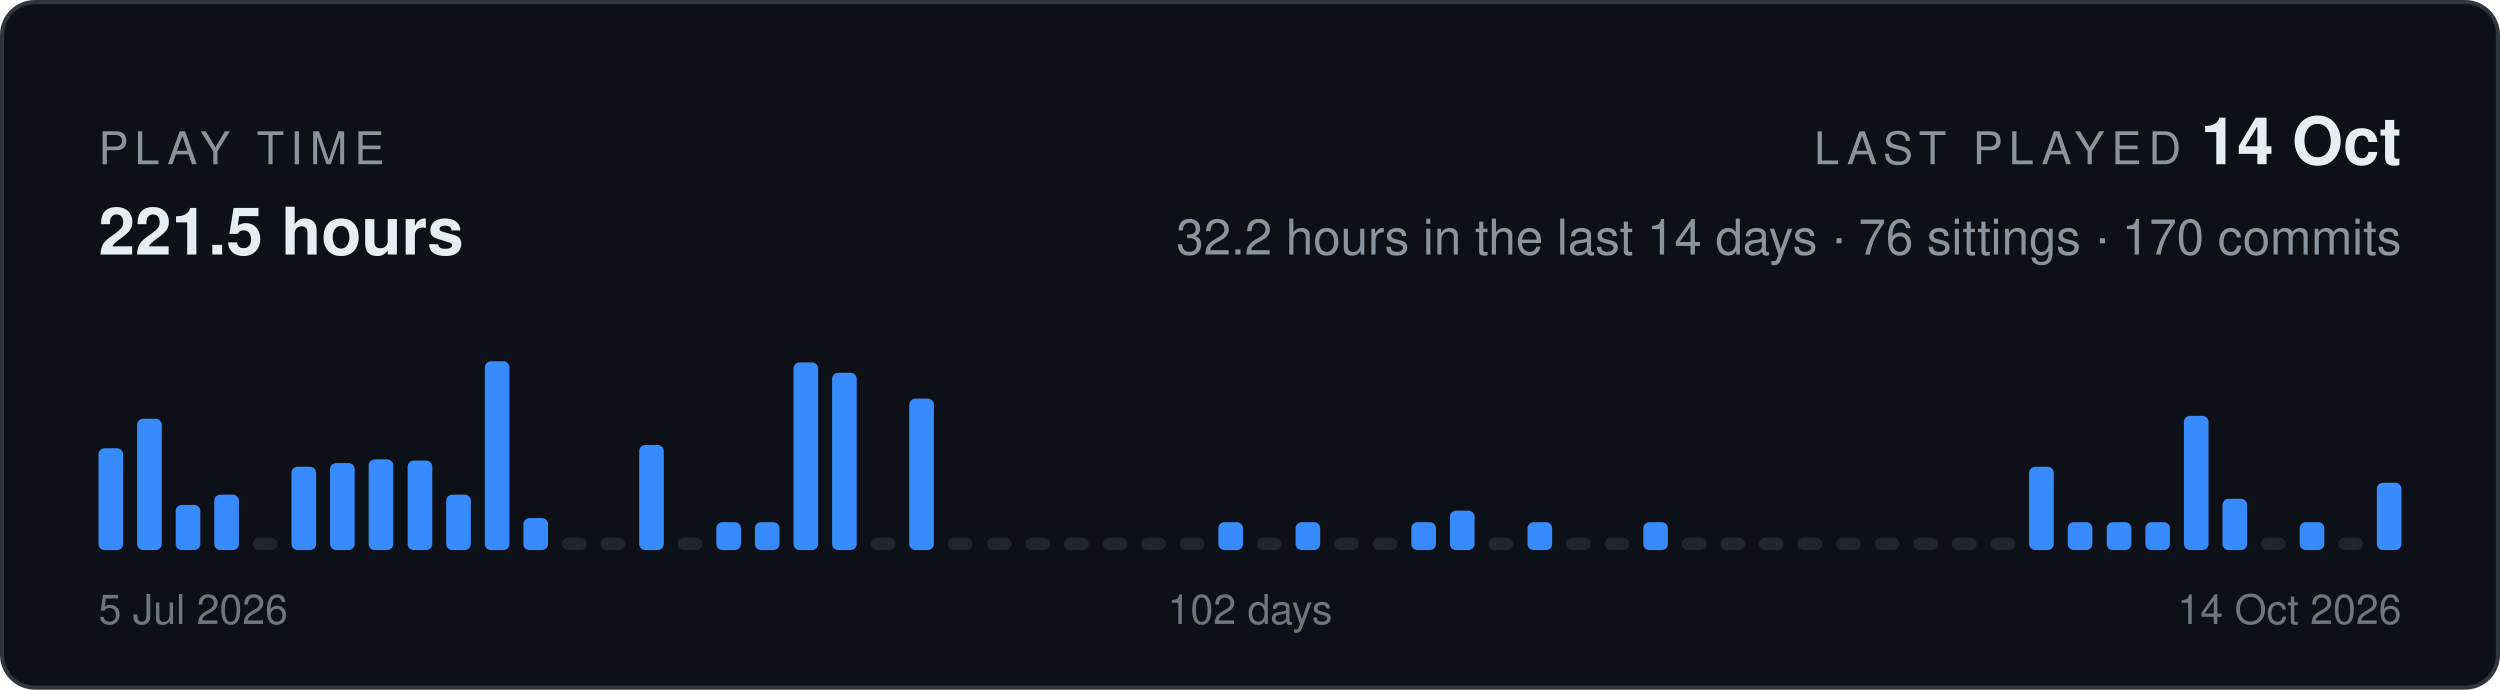
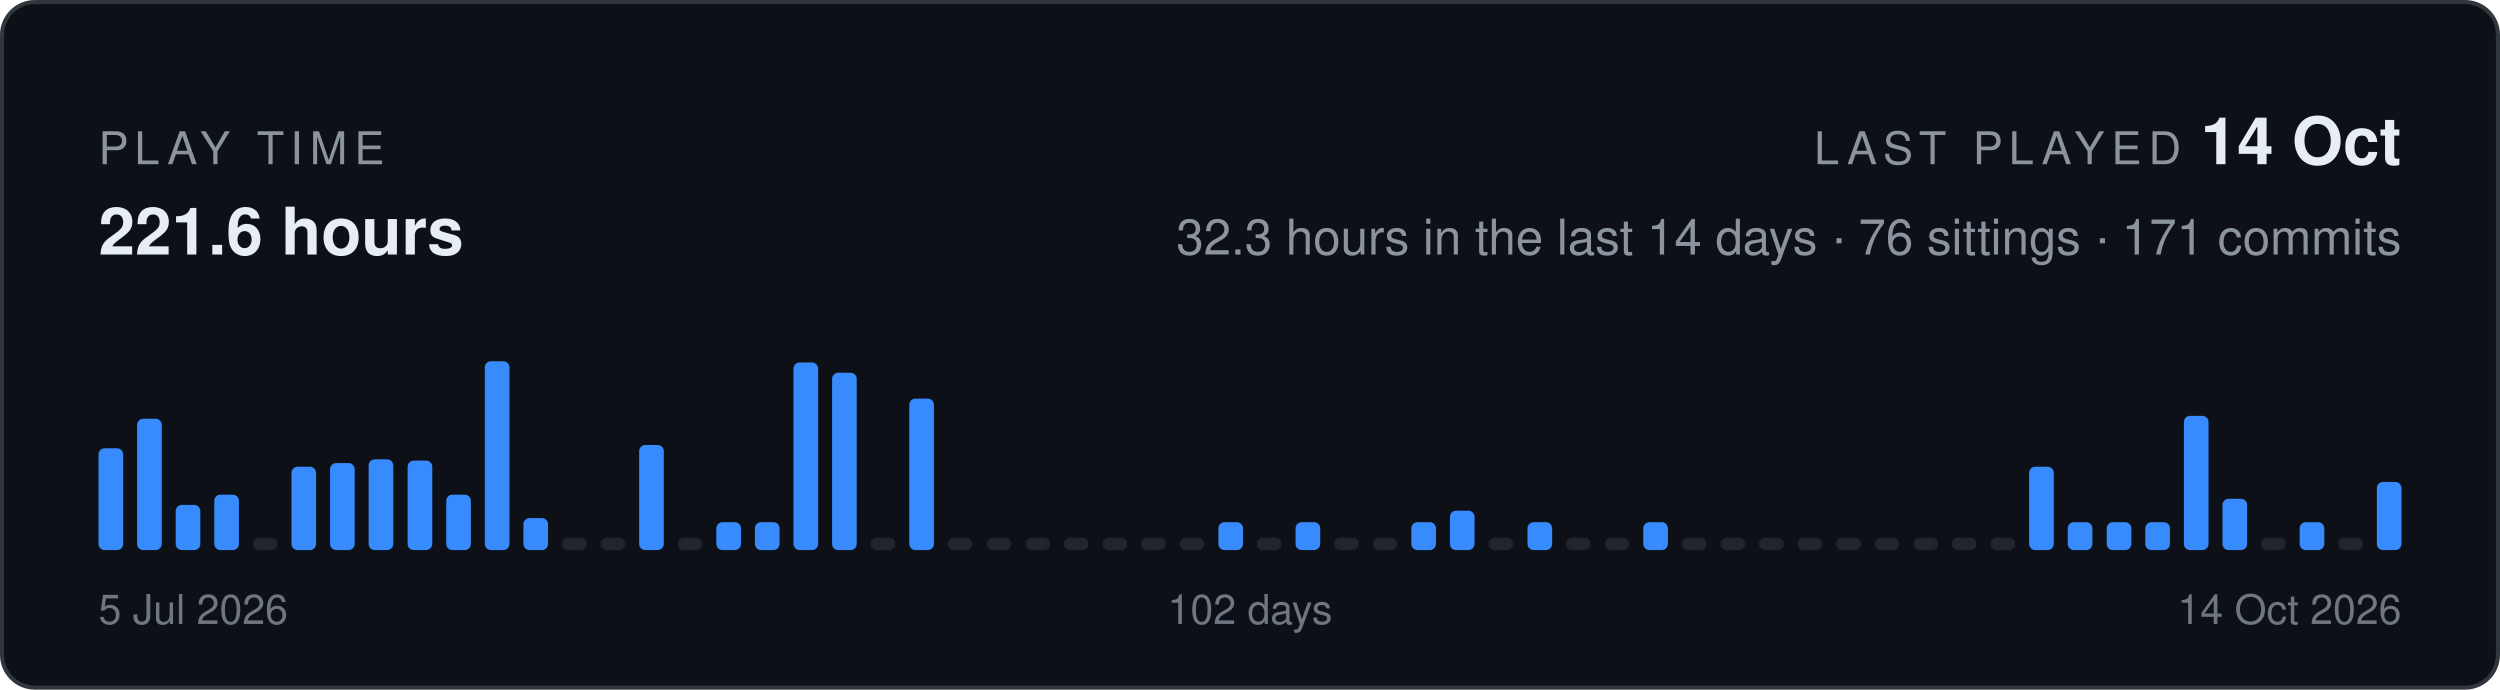
- <svg xmlns="http://www.w3.org/2000/svg" width="609" height="168" viewBox="0 0 609 168" role="img" aria-label="Play time: 221.5 hours over 170 commits, last played 14 Oct">
+ <svg xmlns="http://www.w3.org/2000/svg" width="609" height="168" viewBox="0 0 609 168" role="img" aria-label="Play time: 221.6 hours over 171 commits, last played 14 Oct">
  <style>
    .card { fill: #0d1117; stroke: #30363d }
    text { font-family: -apple-system, BlinkMacSystemFont, "Segoe UI", Helvetica, Arial, sans-serif }
    .label { font-size: 11px; letter-spacing: 1.7px; fill: #8b949e }
    .stat { font-size: 16px; font-weight: 600; letter-spacing: normal; fill: #e6edf3 }
    .note { font-size: 12px; fill: #8b949e }
    .axis { font-size: 10px; fill: #6e7681 }
    .bar { fill: #388bfd }
    .bar-quiet { fill: #21262d }
  </style>
  <rect class="card" x="0.5" y="0.5" width="608" height="167" rx="8" />
  <text class="label" x="24" y="40">PLAY TIME</text>
-   <text class="stat" x="24" y="62">221.5 hours</text>
+   <text class="stat" x="24" y="62">221.6 hours</text>
  <text class="label" x="585" y="40" text-anchor="end">LAST PLAYED <tspan class="stat">14 Oct</tspan>
  </text>
-   <text class="note" x="585" y="62" text-anchor="end">32.2 hours in the last 14 days   ·   76 sittings   ·   170 commits</text>
+   <text class="note" x="585" y="62" text-anchor="end">32.3 hours in the last 14 days   ·   76 sittings   ·   171 commits</text>
  <rect class="bar" x="24.0" y="109.2" width="6" height="24.8" rx="1.5" />
  <rect class="bar" x="33.4" y="102.0" width="6" height="32.0" rx="1.5" />
  <rect class="bar" x="42.8" y="123.0" width="6" height="11.0" rx="1.5" />
  <rect class="bar" x="52.2" y="120.5" width="6" height="13.5" rx="1.5" />
  <rect class="bar-quiet" x="61.6" y="131.0" width="6" height="3.0" rx="1.5" />
  <rect class="bar" x="71.0" y="113.7" width="6" height="20.3" rx="1.5" />
  <rect class="bar" x="80.4" y="112.8" width="6" height="21.2" rx="1.5" />
  <rect class="bar" x="89.8" y="111.9" width="6" height="22.1" rx="1.5" />
  <rect class="bar" x="99.3" y="112.2" width="6" height="21.8" rx="1.5" />
  <rect class="bar" x="108.7" y="120.5" width="6" height="13.5" rx="1.5" />
  <rect class="bar" x="118.1" y="88.0" width="6" height="46.0" rx="1.5" />
  <rect class="bar" x="127.5" y="126.2" width="6" height="7.8" rx="1.5" />
  <rect class="bar-quiet" x="136.9" y="131.0" width="6" height="3.0" rx="1.5" />
  <rect class="bar-quiet" x="146.3" y="131.0" width="6" height="3.0" rx="1.5" />
  <rect class="bar" x="155.7" y="108.4" width="6" height="25.6" rx="1.5" />
  <rect class="bar-quiet" x="165.1" y="131.0" width="6" height="3.0" rx="1.5" />
  <rect class="bar" x="174.5" y="127.2" width="6" height="6.8" rx="1.5" />
  <rect class="bar" x="183.9" y="127.2" width="6" height="6.8" rx="1.5" />
  <rect class="bar" x="193.3" y="88.3" width="6" height="45.7" rx="1.5" />
  <rect class="bar" x="202.7" y="90.8" width="6" height="43.2" rx="1.5" />
  <rect class="bar-quiet" x="212.1" y="131.0" width="6" height="3.0" rx="1.5" />
  <rect class="bar" x="221.5" y="97.1" width="6" height="36.9" rx="1.5" />
  <rect class="bar-quiet" x="230.9" y="131.0" width="6" height="3.0" rx="1.5" />
  <rect class="bar-quiet" x="240.4" y="131.0" width="6" height="3.0" rx="1.5" />
  <rect class="bar-quiet" x="249.8" y="131.0" width="6" height="3.0" rx="1.5" />
  <rect class="bar-quiet" x="259.2" y="131.0" width="6" height="3.0" rx="1.5" />
  <rect class="bar-quiet" x="268.6" y="131.0" width="6" height="3.0" rx="1.5" />
  <rect class="bar-quiet" x="278.0" y="131.0" width="6" height="3.0" rx="1.5" />
  <rect class="bar-quiet" x="287.4" y="131.0" width="6" height="3.0" rx="1.5" />
  <rect class="bar" x="296.8" y="127.2" width="6" height="6.8" rx="1.5" />
  <rect class="bar-quiet" x="306.2" y="131.0" width="6" height="3.0" rx="1.5" />
  <rect class="bar" x="315.6" y="127.2" width="6" height="6.8" rx="1.5" />
  <rect class="bar-quiet" x="325.0" y="131.0" width="6" height="3.0" rx="1.5" />
  <rect class="bar-quiet" x="334.4" y="131.0" width="6" height="3.0" rx="1.5" />
  <rect class="bar" x="343.8" y="127.2" width="6" height="6.8" rx="1.5" />
  <rect class="bar" x="353.2" y="124.4" width="6" height="9.6" rx="1.5" />
  <rect class="bar-quiet" x="362.6" y="131.0" width="6" height="3.0" rx="1.5" />
  <rect class="bar" x="372.1" y="127.2" width="6" height="6.8" rx="1.5" />
  <rect class="bar-quiet" x="381.5" y="131.0" width="6" height="3.0" rx="1.5" />
  <rect class="bar-quiet" x="390.9" y="131.0" width="6" height="3.0" rx="1.5" />
  <rect class="bar" x="400.3" y="127.2" width="6" height="6.8" rx="1.5" />
  <rect class="bar-quiet" x="409.7" y="131.0" width="6" height="3.0" rx="1.5" />
  <rect class="bar-quiet" x="419.1" y="131.0" width="6" height="3.0" rx="1.5" />
  <rect class="bar-quiet" x="428.5" y="131.0" width="6" height="3.0" rx="1.5" />
  <rect class="bar-quiet" x="437.9" y="131.0" width="6" height="3.0" rx="1.5" />
  <rect class="bar-quiet" x="447.3" y="131.0" width="6" height="3.0" rx="1.5" />
  <rect class="bar-quiet" x="456.7" y="131.0" width="6" height="3.0" rx="1.5" />
  <rect class="bar-quiet" x="466.1" y="131.0" width="6" height="3.0" rx="1.5" />
  <rect class="bar-quiet" x="475.5" y="131.0" width="6" height="3.0" rx="1.5" />
  <rect class="bar-quiet" x="484.9" y="131.0" width="6" height="3.0" rx="1.5" />
  <rect class="bar" x="494.3" y="113.7" width="6" height="20.3" rx="1.5" />
  <rect class="bar" x="503.7" y="127.2" width="6" height="6.8" rx="1.5" />
  <rect class="bar" x="513.2" y="127.2" width="6" height="6.8" rx="1.5" />
  <rect class="bar" x="522.6" y="127.2" width="6" height="6.8" rx="1.5" />
  <rect class="bar" x="532.0" y="101.3" width="6" height="32.7" rx="1.5" />
  <rect class="bar" x="541.4" y="121.5" width="6" height="12.5" rx="1.5" />
  <rect class="bar-quiet" x="550.8" y="131.0" width="6" height="3.0" rx="1.5" />
  <rect class="bar" x="560.2" y="127.2" width="6" height="6.8" rx="1.5" />
  <rect class="bar-quiet" x="569.6" y="131.0" width="6" height="3.0" rx="1.5" />
-   <rect class="bar" x="579.0" y="117.6" width="6" height="16.4" rx="1.5" />
+   <rect class="bar" x="579.0" y="117.4" width="6" height="16.6" rx="1.5" />
  <text class="axis" x="24" y="152">5 Jul 2026</text>
  <text class="axis" x="304.5" y="152" text-anchor="middle">102 days</text>
  <text class="axis" x="585" y="152" text-anchor="end">14 Oct 2026</text>
</svg>
